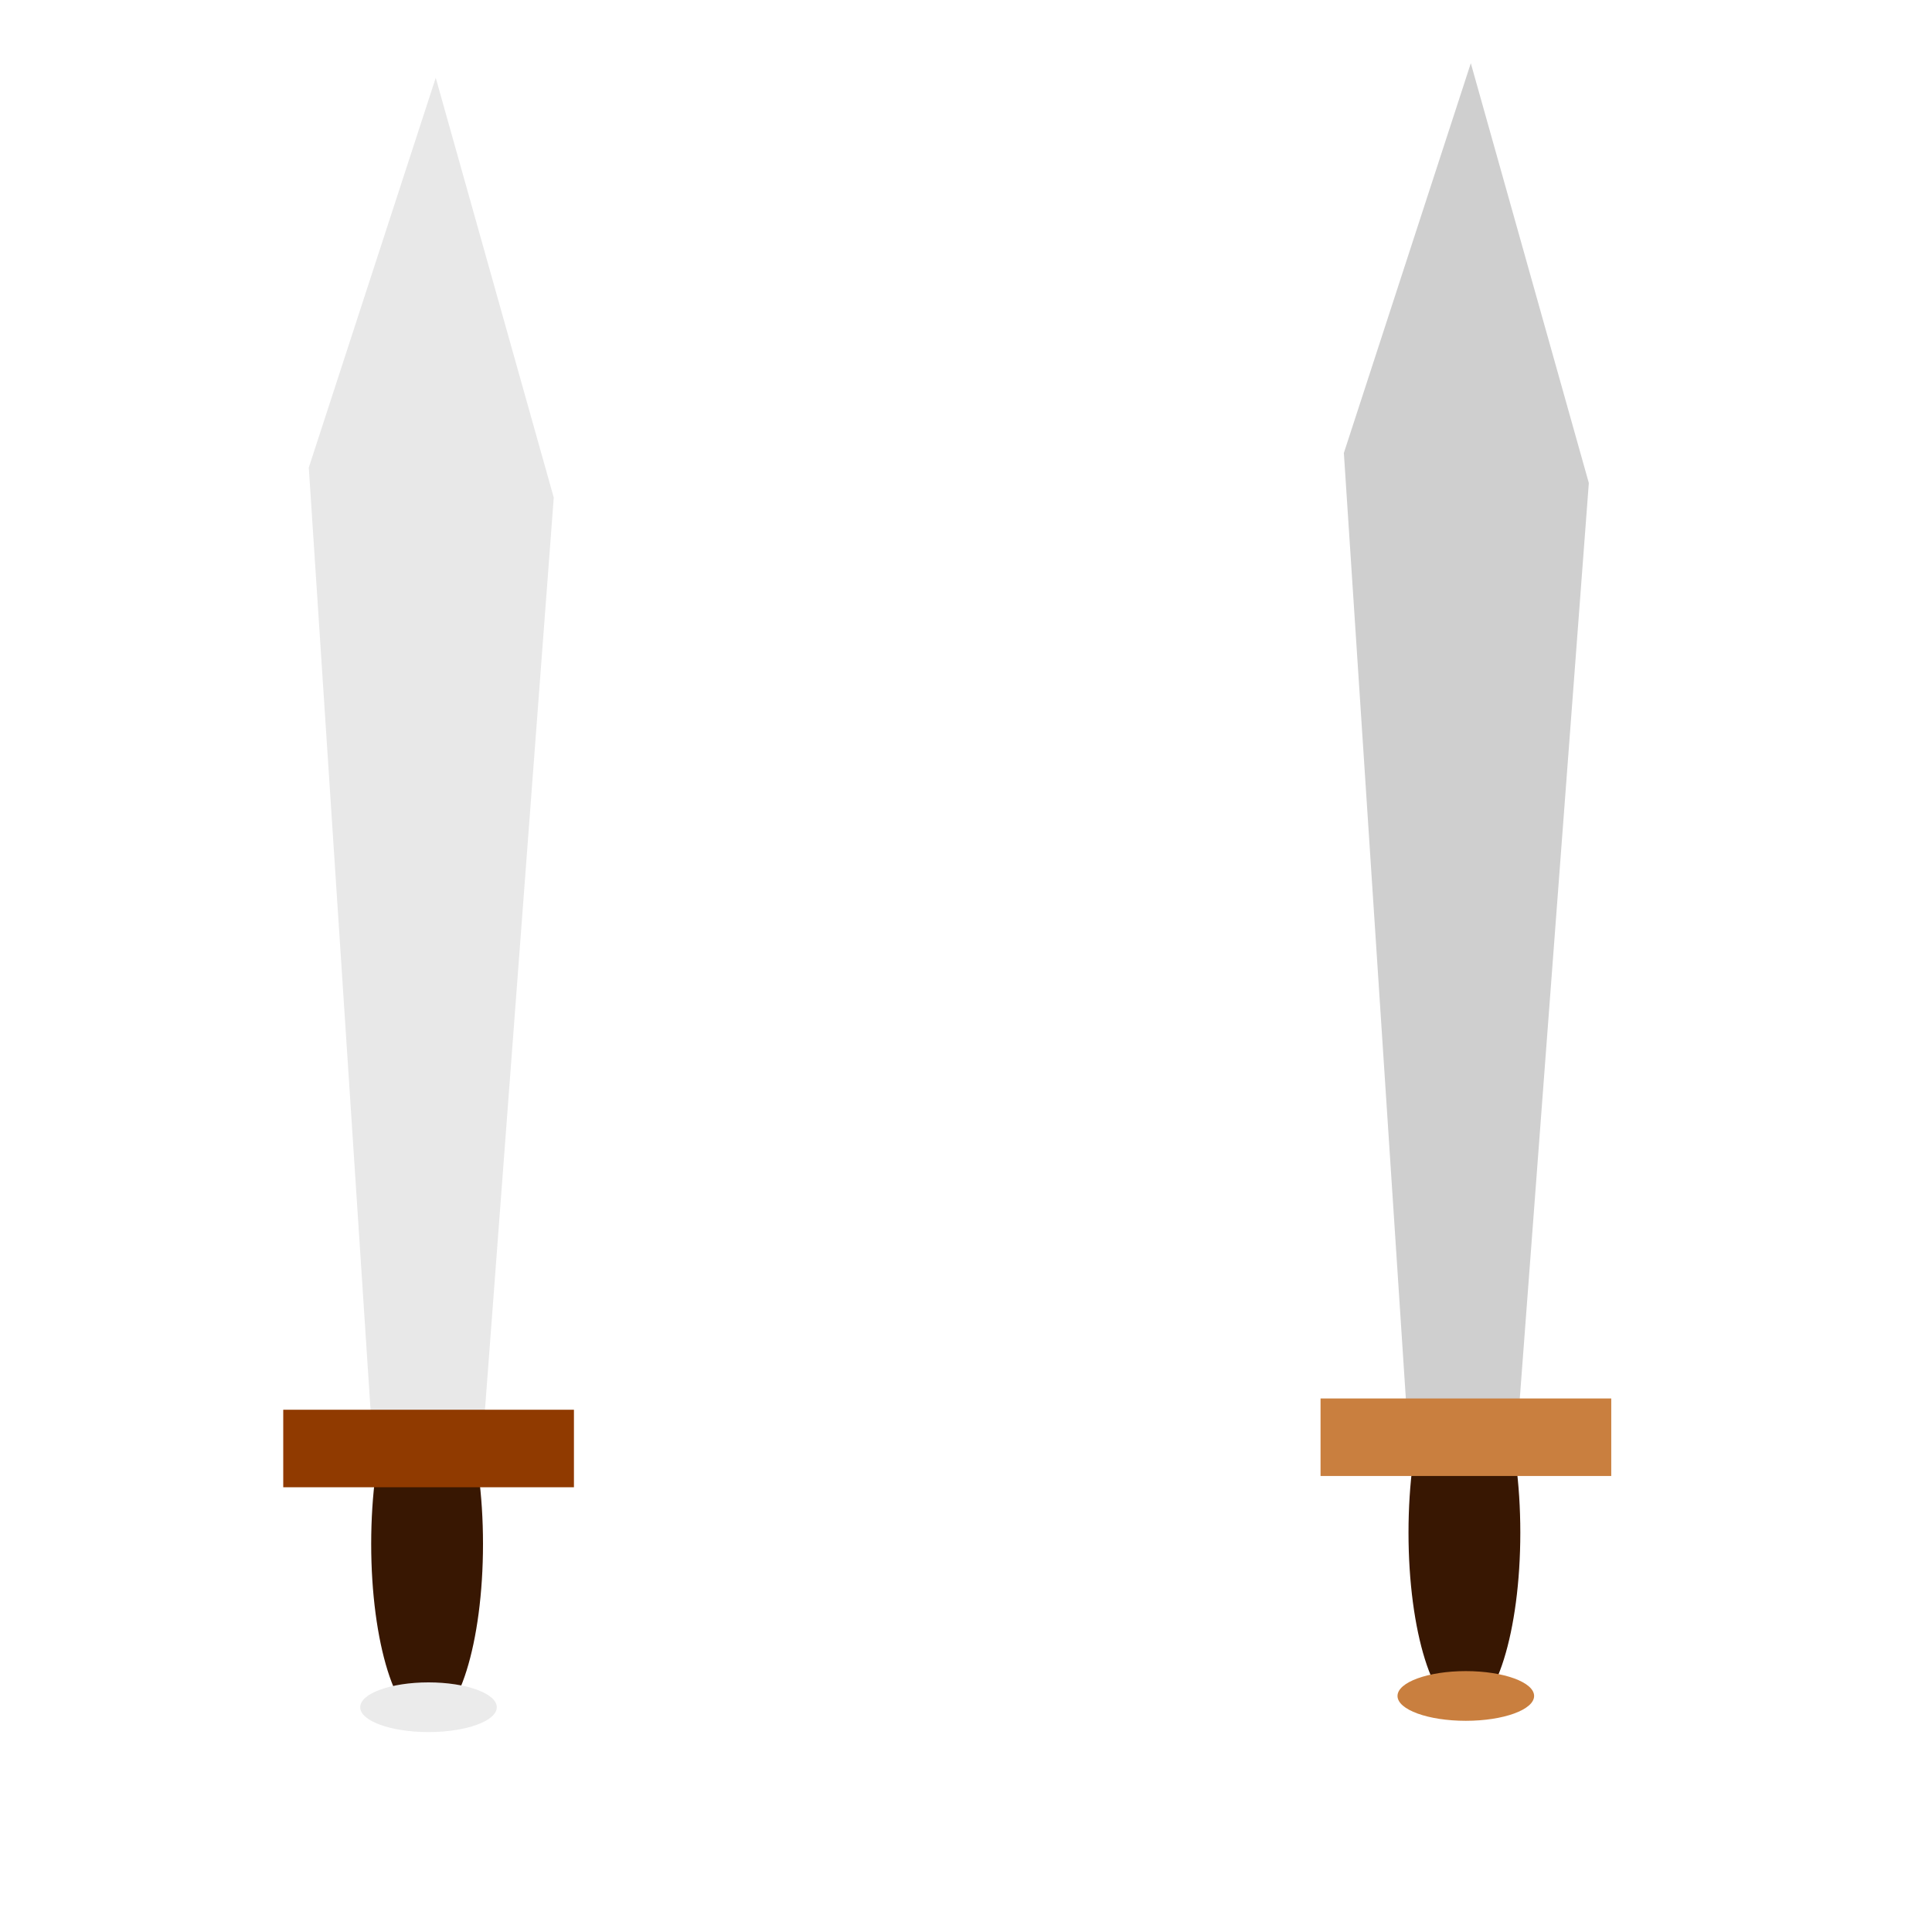
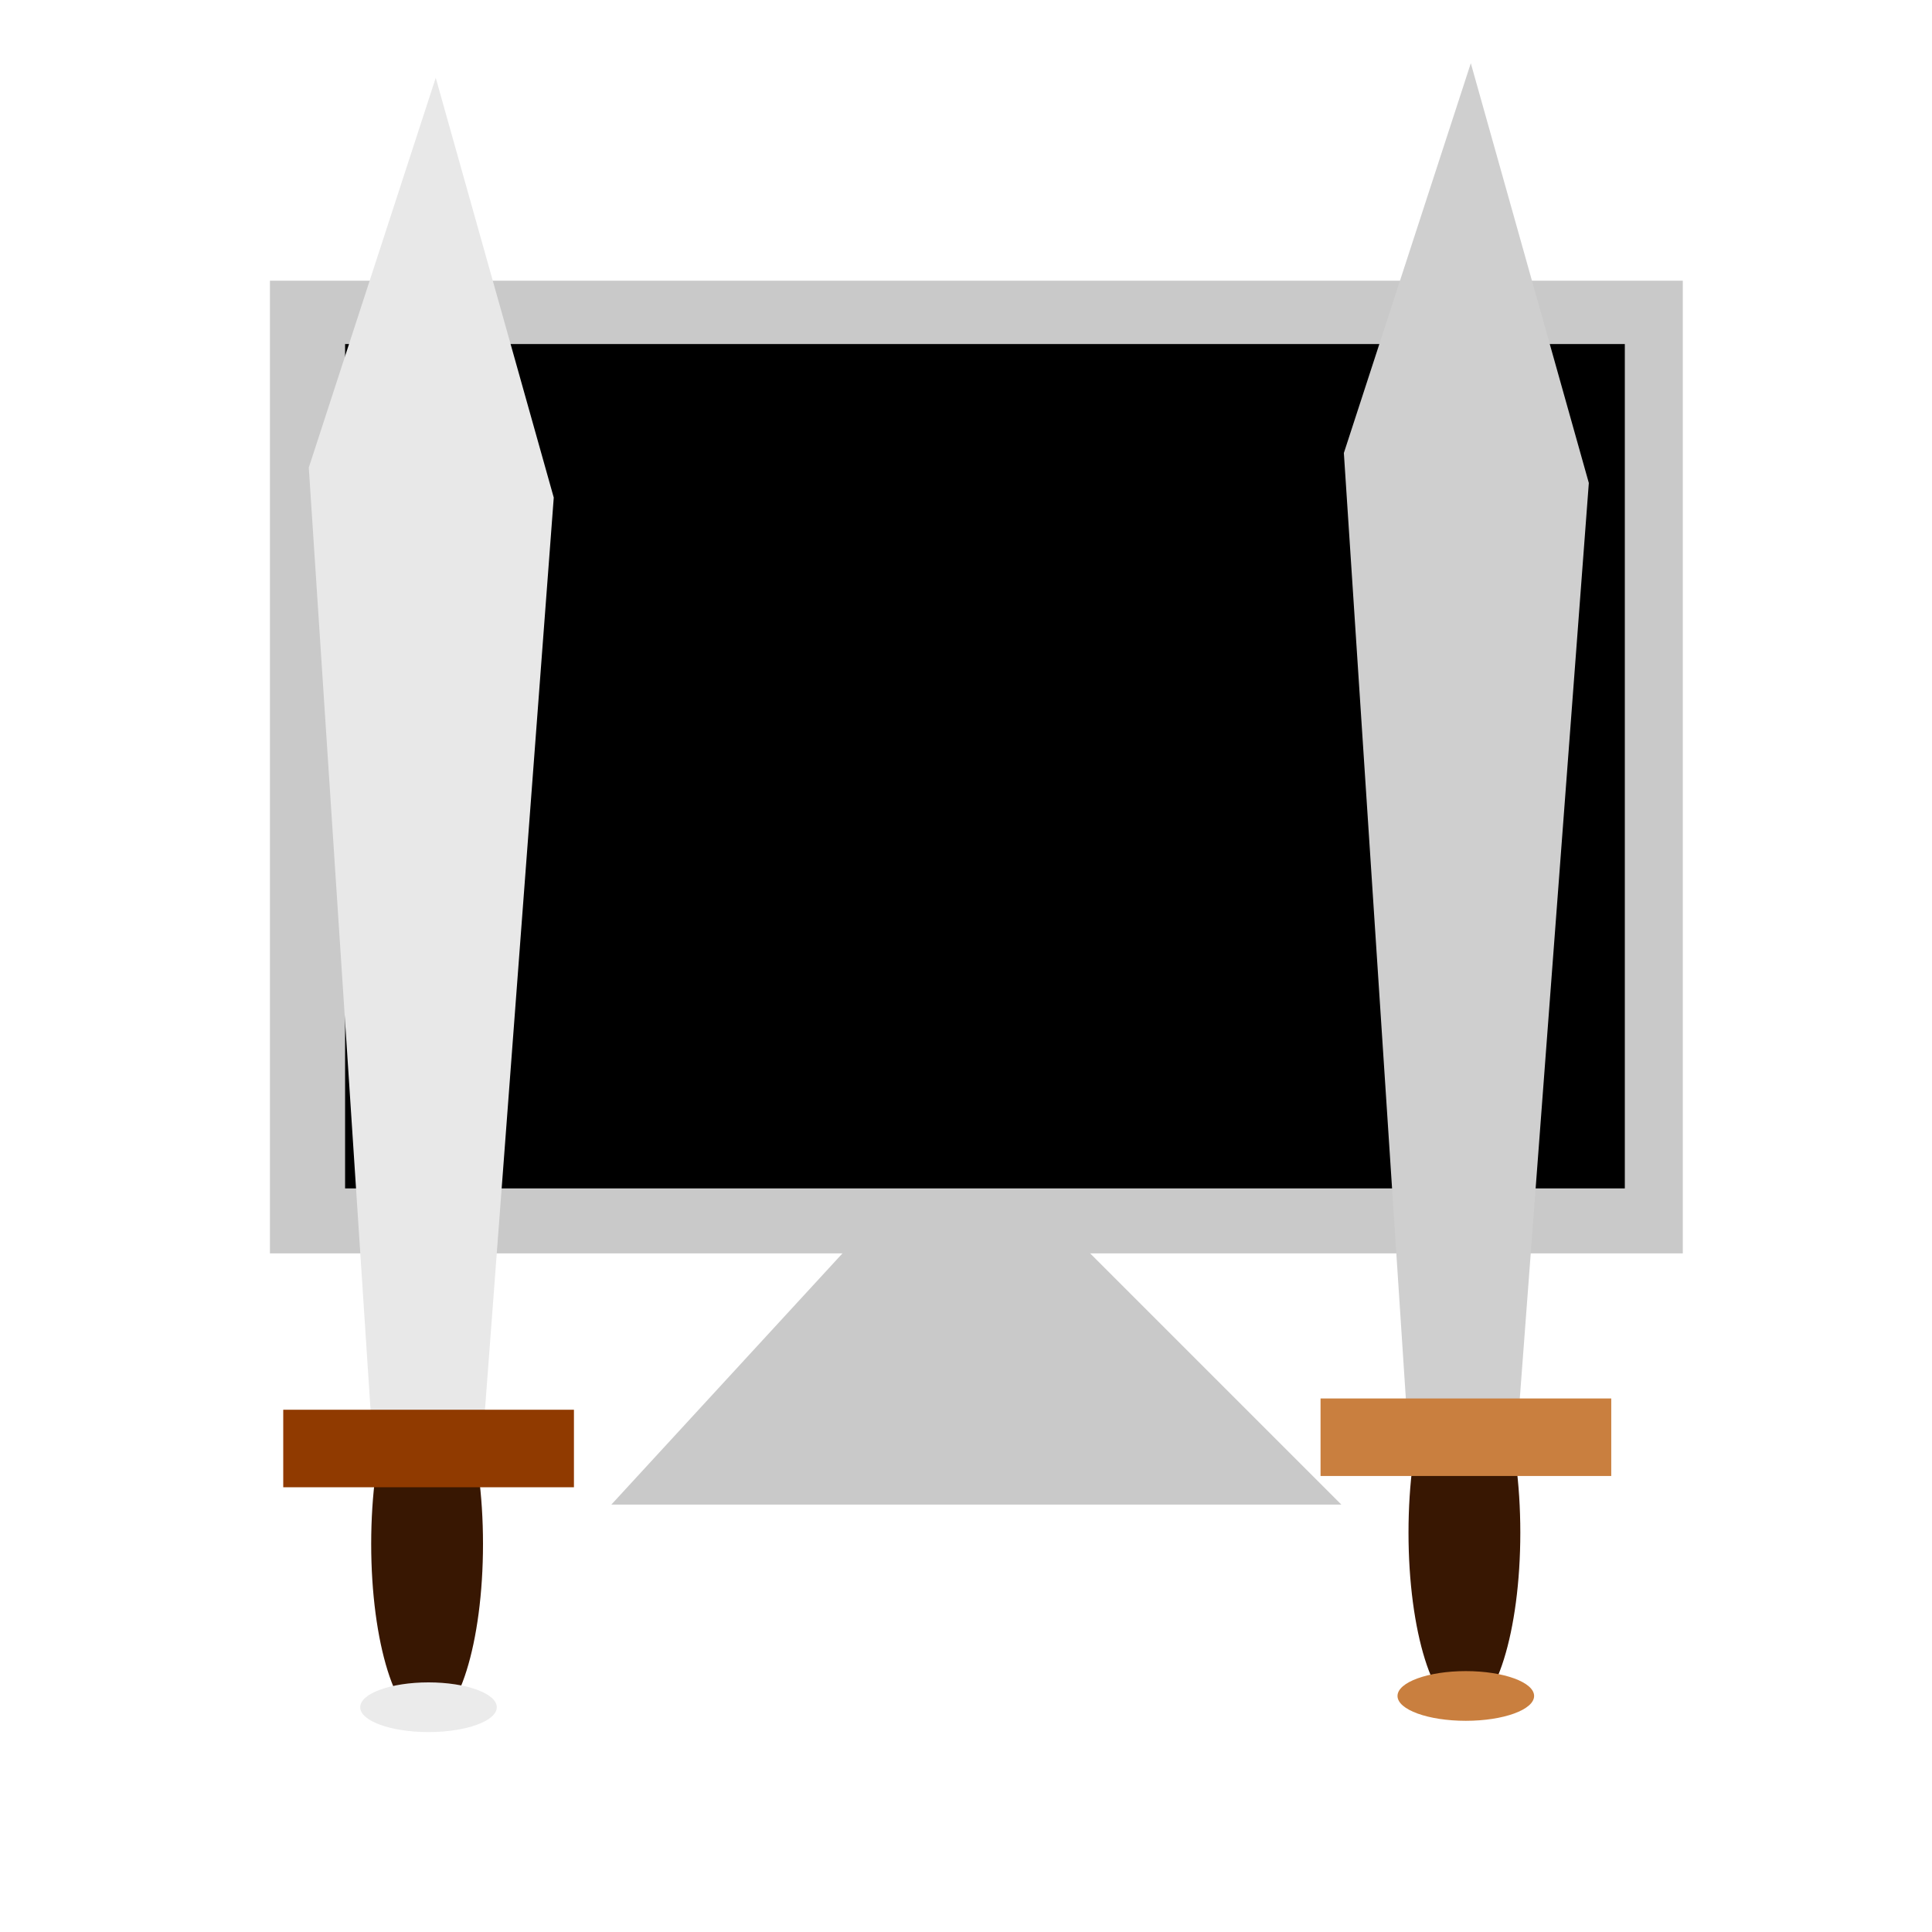
<svg xmlns="http://www.w3.org/2000/svg" viewBox="0 0 500 500">
  <style>
    @keyframes leftSword {
        0% { transform: rotate(0deg) translate(0px, 0px); }
        50% { transform: rotate(60deg) translate(10px, -130px); }
        100% { transform: rotate(0deg) translate(0px, 0px); }
    }
    @keyframes rightSword {
        0% { transform: rotate(0deg) translate(270px,0); }
        50% { transform: rotate(-55deg) translate(260px,-130px); }
        100% { transform: rotate(0deg) translate(270px,0); }
    }
    #leftSword {
      animation: leftSword 0.6s linear infinite;
      transform-origin: 20% 50%;
    }
    #rightSword {
      animation: rightSword 0.6s linear infinite;
      transform-origin: 80% 50%;
    }
  </style>
+   <g style="" transform="matrix(0.790727, 0, 0, 0.790727, 576.6193, -16.83526)">
+     <rect x="-640.879" y="113.162" width="462.417" height="318.351" style="fill: rgb(201, 201, 201);" />
+     <rect x="-616.282" y="133.894" width="418.846" height="276.354" style="" />
+     <polygon style="fill: rgb(201, 201, 201);" points="-448.323 425.891 -529.141 513.737 -290.202 513.737 -377.011 426.928" />
+   </g>
  <g id="leftSword">
    <ellipse style="fill: rgb(56, 23, 2);" cx="110.532" cy="399.563" rx="14.468" ry="46.297" />
    <polygon style="fill: rgb(232, 232, 232);" points="96.11 368.121 79.914 121.01 112.77 20.136 143.311 128.77 125.263 368.121" />
    <ellipse style="fill: rgb(235, 235, 235);" cx="110.895" cy="441.83" rx="17.675" ry="6.431" />
    <rect x="73.302" y="364.84" width="75.232" height="20.062" style="fill: rgb(144, 58, 0);" />
  </g>
  <g transform="matrix(1, 0, 0, 1, 267.8764, -3.775244)" id="rightSword">
    <ellipse style="fill: rgb(56, 23, 2);" cx="111.111" cy="400.42" rx="14.468" ry="46.297" />
    <ellipse style="fill: rgb(201, 127, 63);" cx="111.474" cy="442.687" rx="17.675" ry="6.431" />
    <polygon style="fill: rgb(207, 207, 207);" points="96.11 368.121 79.914 121.01 112.77 20.136 143.311 128.77 125.263 368.121" />
    <rect x="73.881" y="365.697" width="75.232" height="20.062" style="fill: rgb(201, 127, 63);" />
  </g>
</svg>
